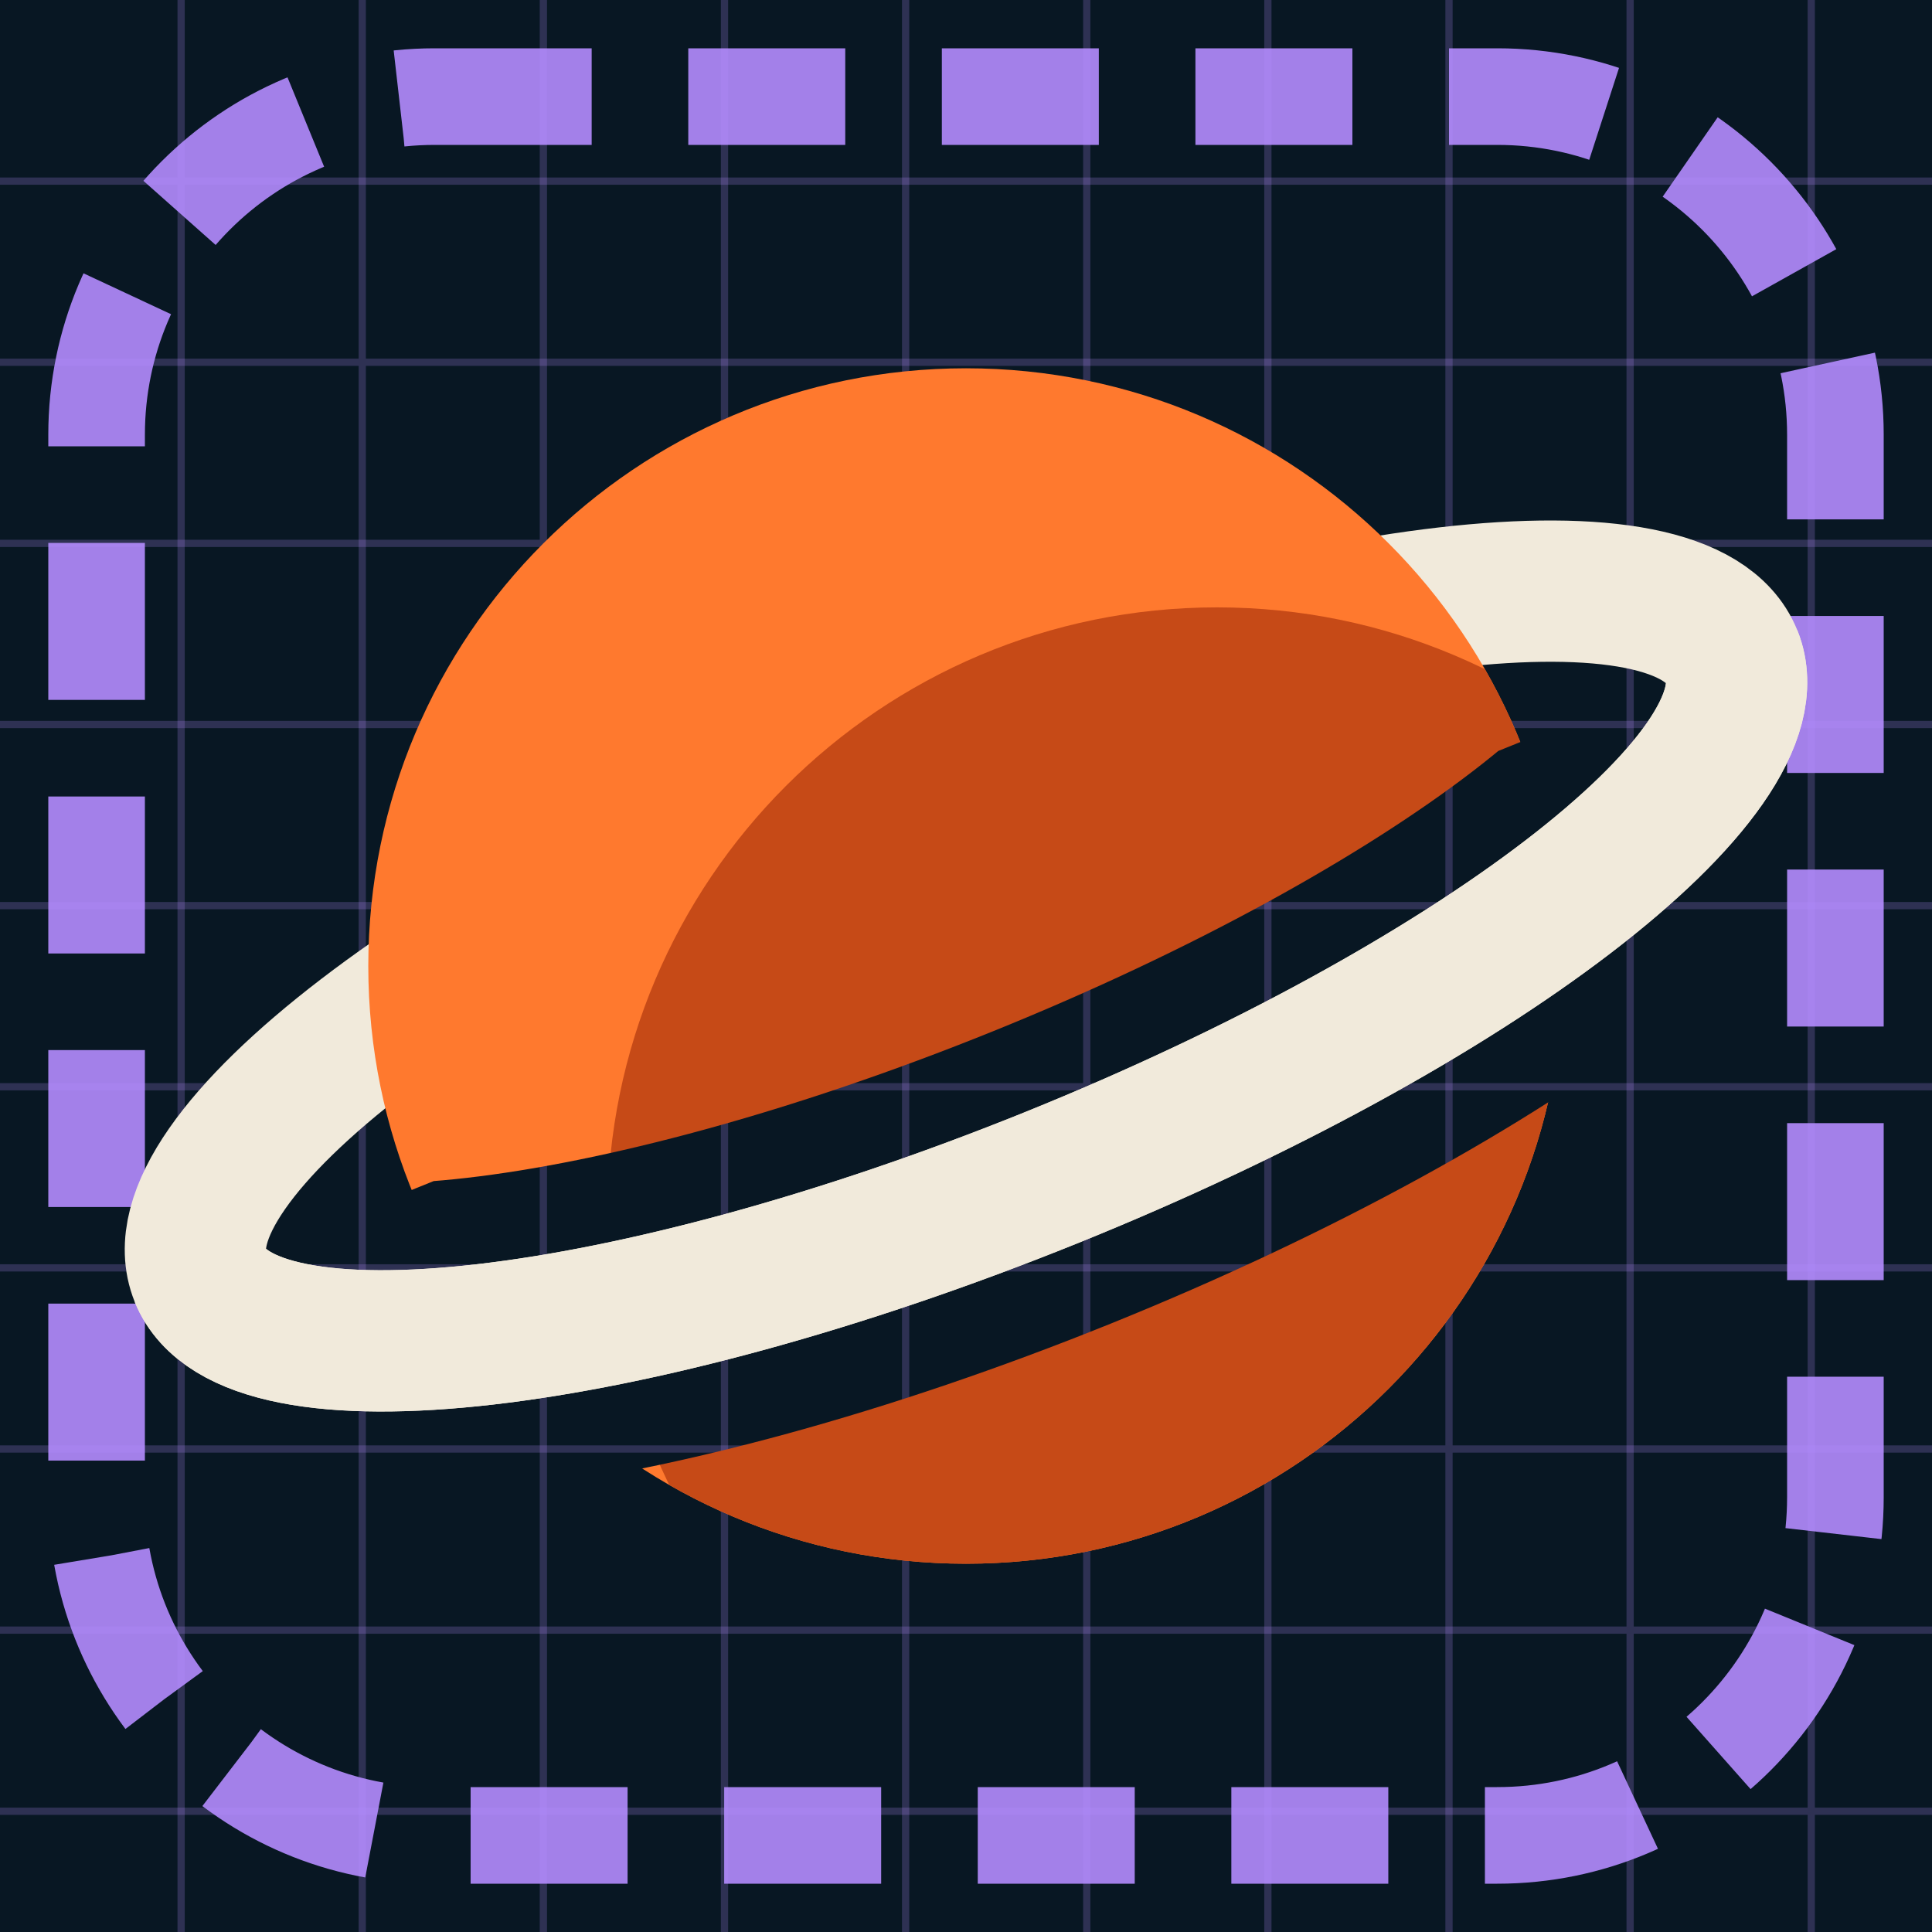
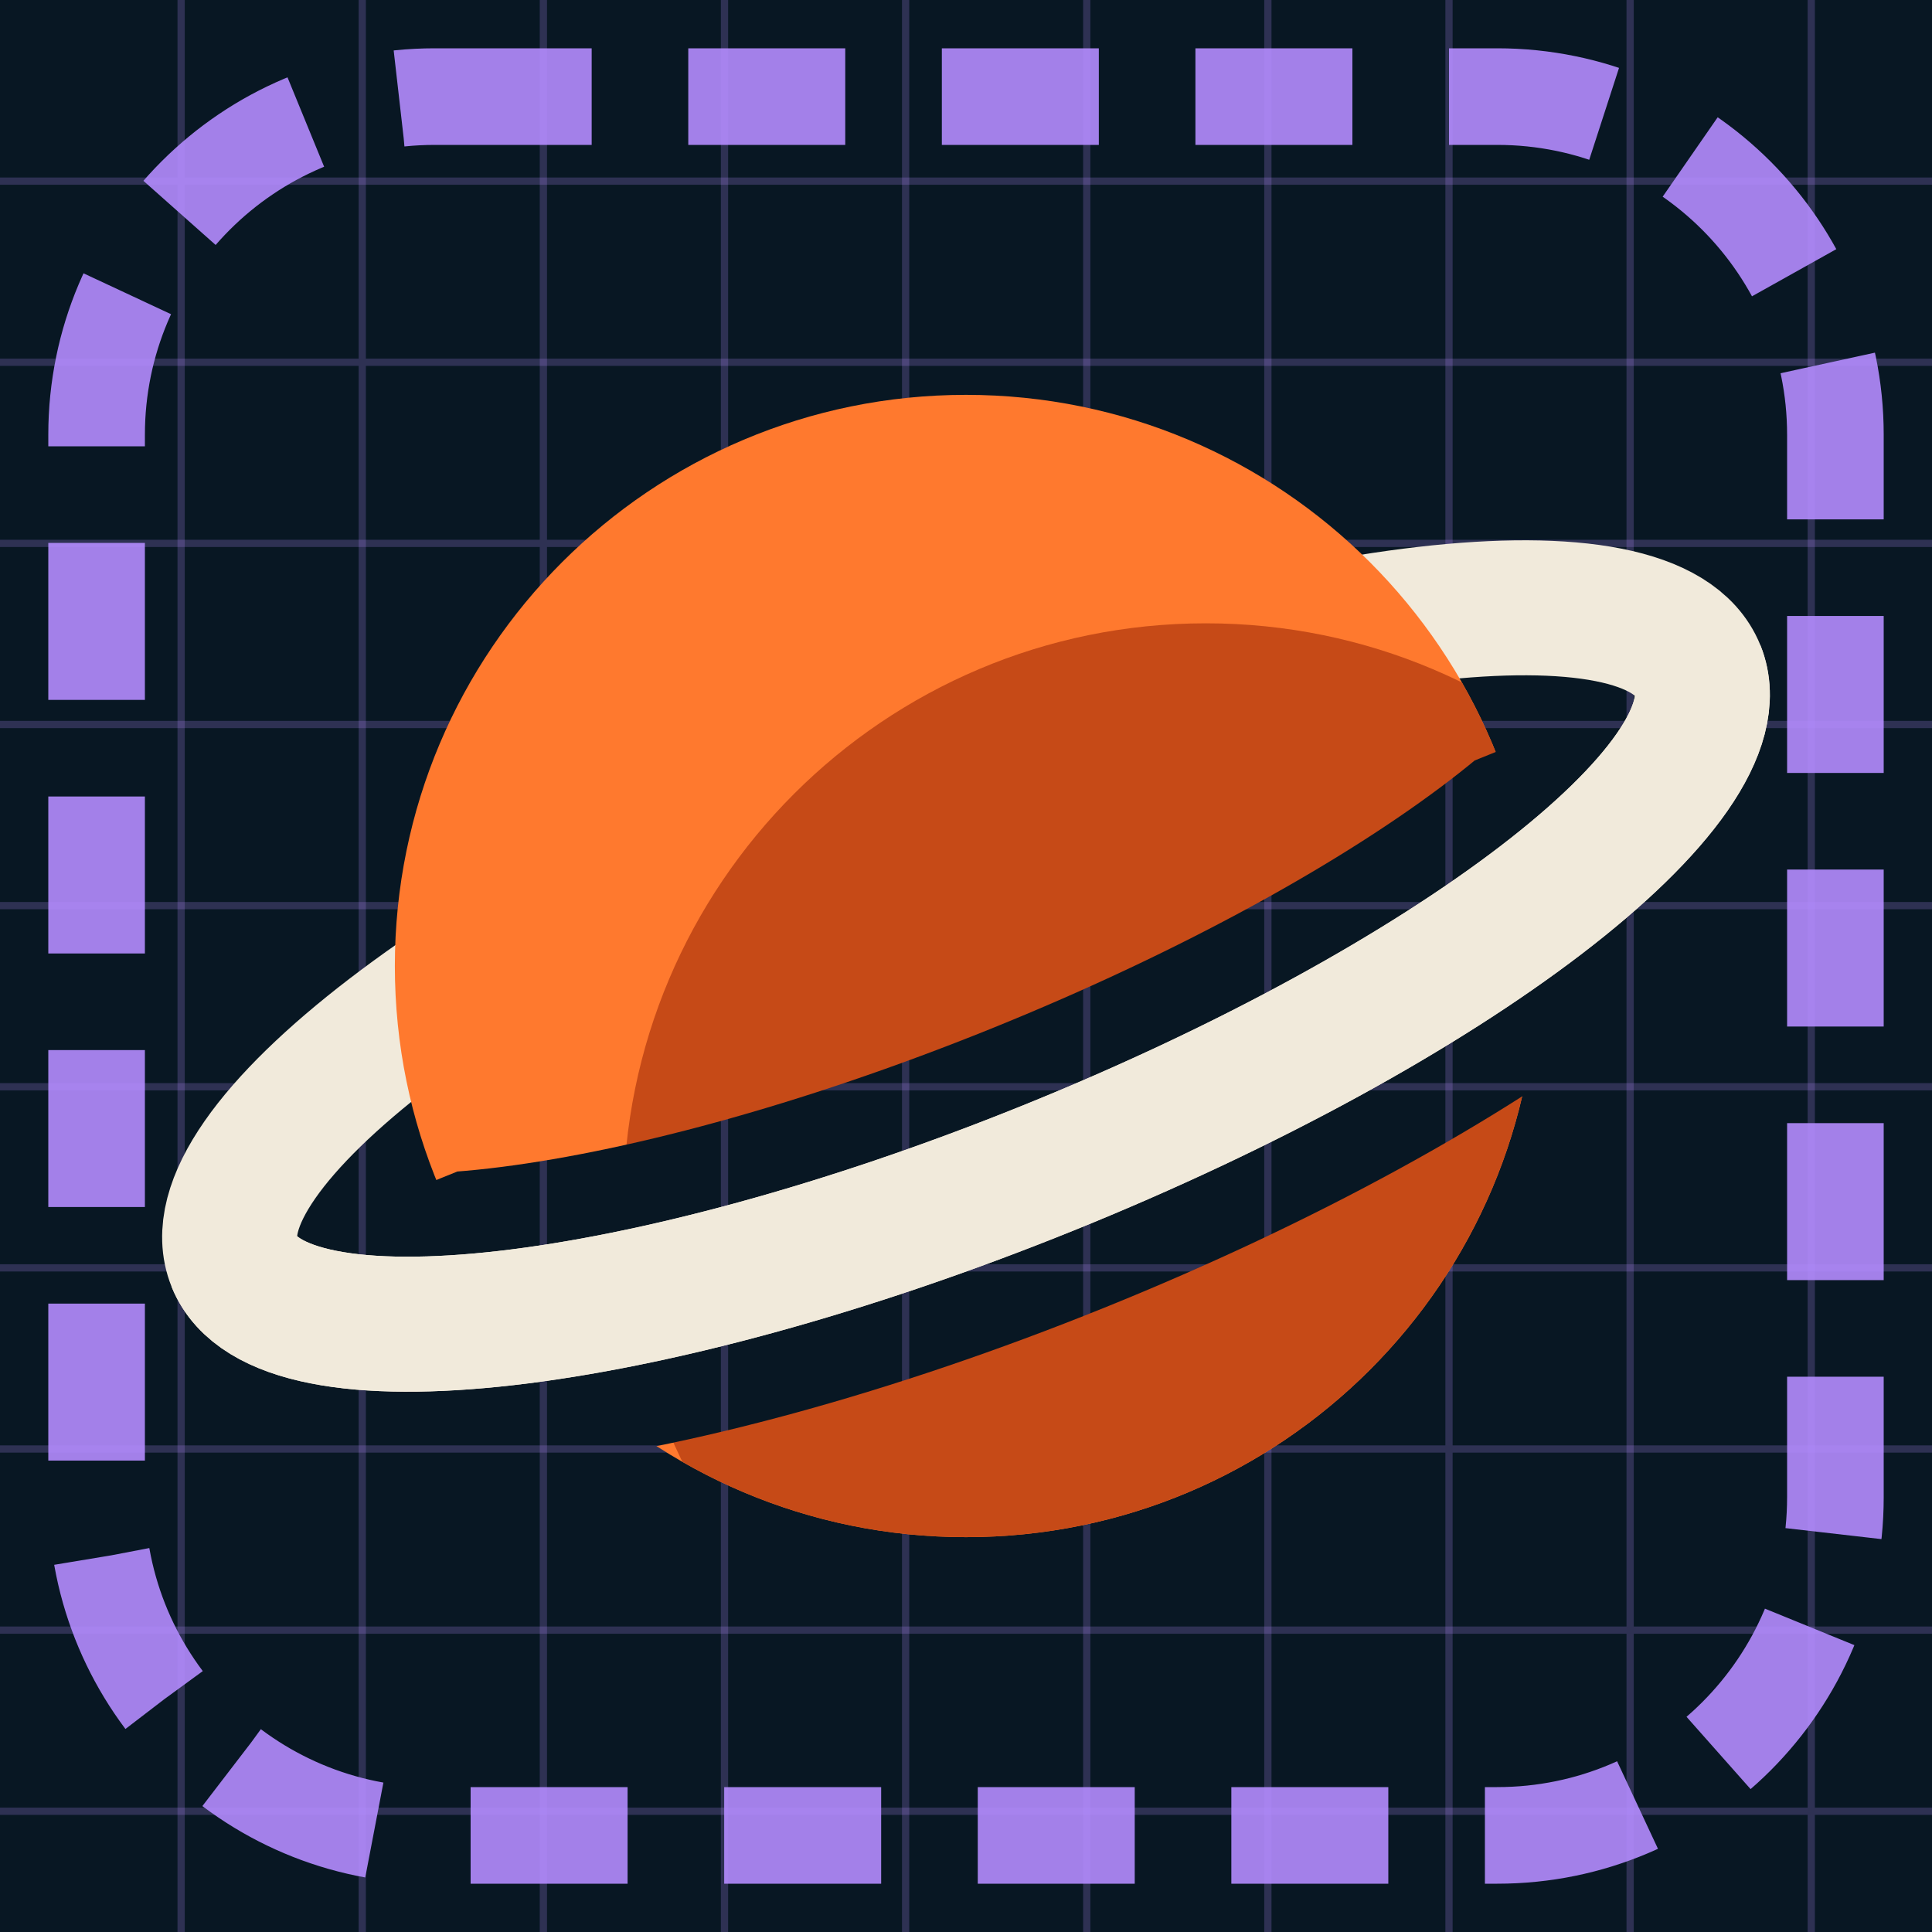
<svg xmlns="http://www.w3.org/2000/svg" viewBox="0 0 32 32">
  <defs>
    <clipPath id="tile">
      <rect width="32" height="32" />
    </clipPath>
    <clipPath id="front">
      <path d="M-8 16H40V40H-8Z" transform="rotate(-22 16 16)" />
    </clipPath>
    <clipPath id="globe">
      <circle cx="16" cy="16" r="11" />
    </clipPath>
    <mask id="gap" maskUnits="userSpaceOnUse" x="-8" y="-8" width="48" height="48">
      <rect x="-8" y="-8" width="48" height="48" fill="#fff" />
      <g clip-path="url(#front)">
        <ellipse cx="16" cy="16" rx="15.2" ry="4.2" transform="rotate(-22 16 16)" fill="none" stroke="#000" stroke-width="5.8" />
      </g>
    </mask>
  </defs>
  <g clip-path="url(#tile)">
    <rect width="32" height="32" fill="#081723" />
    <path d="M3 0V32M0 3H32" stroke="#b48cff" stroke-width="0.12" opacity="0.22" />
    <path d="M6 0V32M0 6H32" stroke="#b48cff" stroke-width="0.12" opacity="0.22" />
    <path d="M9 0V32M0 9H32" stroke="#b48cff" stroke-width="0.12" opacity="0.22" />
    <path d="M12 0V32M0 12H32" stroke="#b48cff" stroke-width="0.12" opacity="0.22" />
    <path d="M15 0V32M0 15H32" stroke="#b48cff" stroke-width="0.12" opacity="0.22" />
    <path d="M18 0V32M0 18H32" stroke="#b48cff" stroke-width="0.12" opacity="0.22" />
    <path d="M21 0V32M0 21H32" stroke="#b48cff" stroke-width="0.12" opacity="0.22" />
    <path d="M24 0V32M0 24H32" stroke="#b48cff" stroke-width="0.12" opacity="0.22" />
    <path d="M27 0V32M0 27H32" stroke="#b48cff" stroke-width="0.12" opacity="0.22" />
    <path d="M30 0V32M0 30H32" stroke="#b48cff" stroke-width="0.12" opacity="0.22" />
    <rect x="1.6" y="1.6" width="28.8" height="28.8" rx="5.6" fill="none" stroke="#b48cff" stroke-width="1.6" stroke-dasharray="2.6 1.6" opacity="0.9" />
  </g>
-   <g transform="translate(1.6 1.6) scale(0.9)">
+   <g transform="translate(2.24 2.24) scale(0.86)">
    <ellipse cx="16" cy="16" rx="15.2" ry="4.2" transform="rotate(-22 16 16)" fill="none" stroke="#f1eadb" stroke-width="2.6" />
    <g mask="url(#gap)">
      <circle cx="16" cy="16" r="11" fill="#ff792e" />
      <circle cx="20.62" cy="20.62" r="11.22" fill="#c64a17" clip-path="url(#globe)" />
    </g>
    <g clip-path="url(#front)">
      <ellipse cx="16" cy="16" rx="15.2" ry="4.2" transform="rotate(-22 16 16)" fill="none" stroke="#f1eadb" stroke-width="2.6" />
    </g>
  </g>
</svg>
